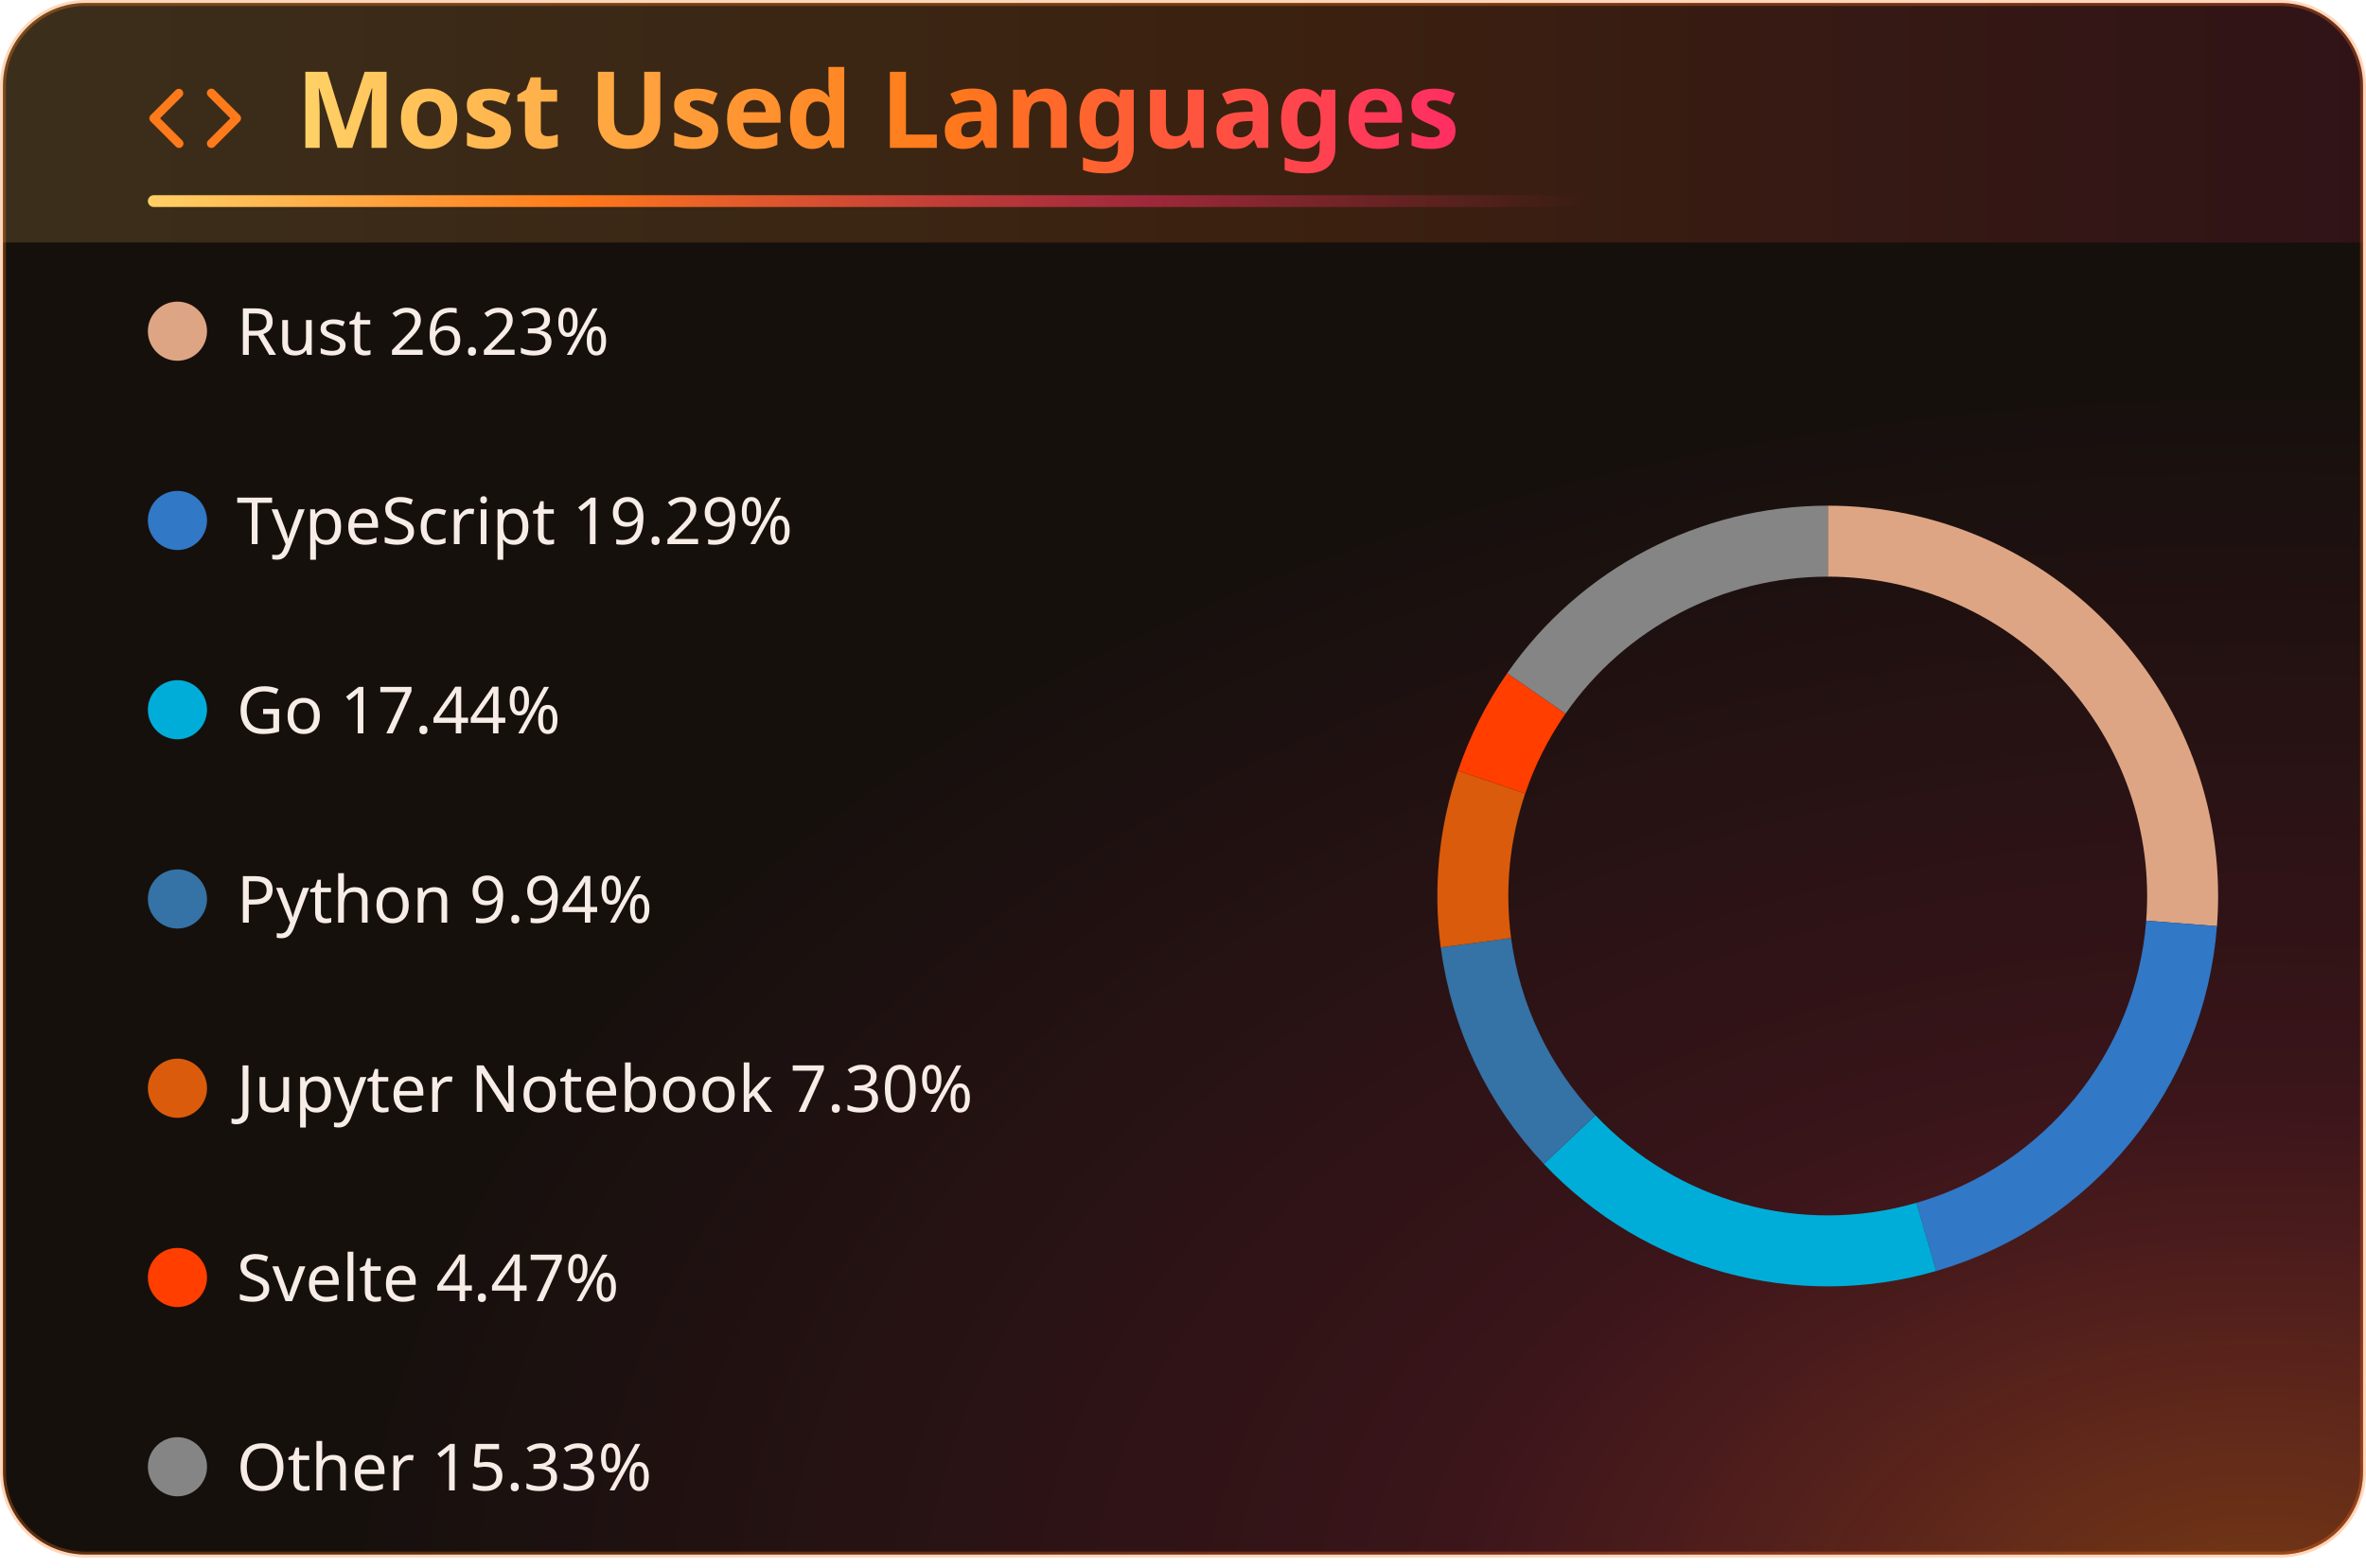
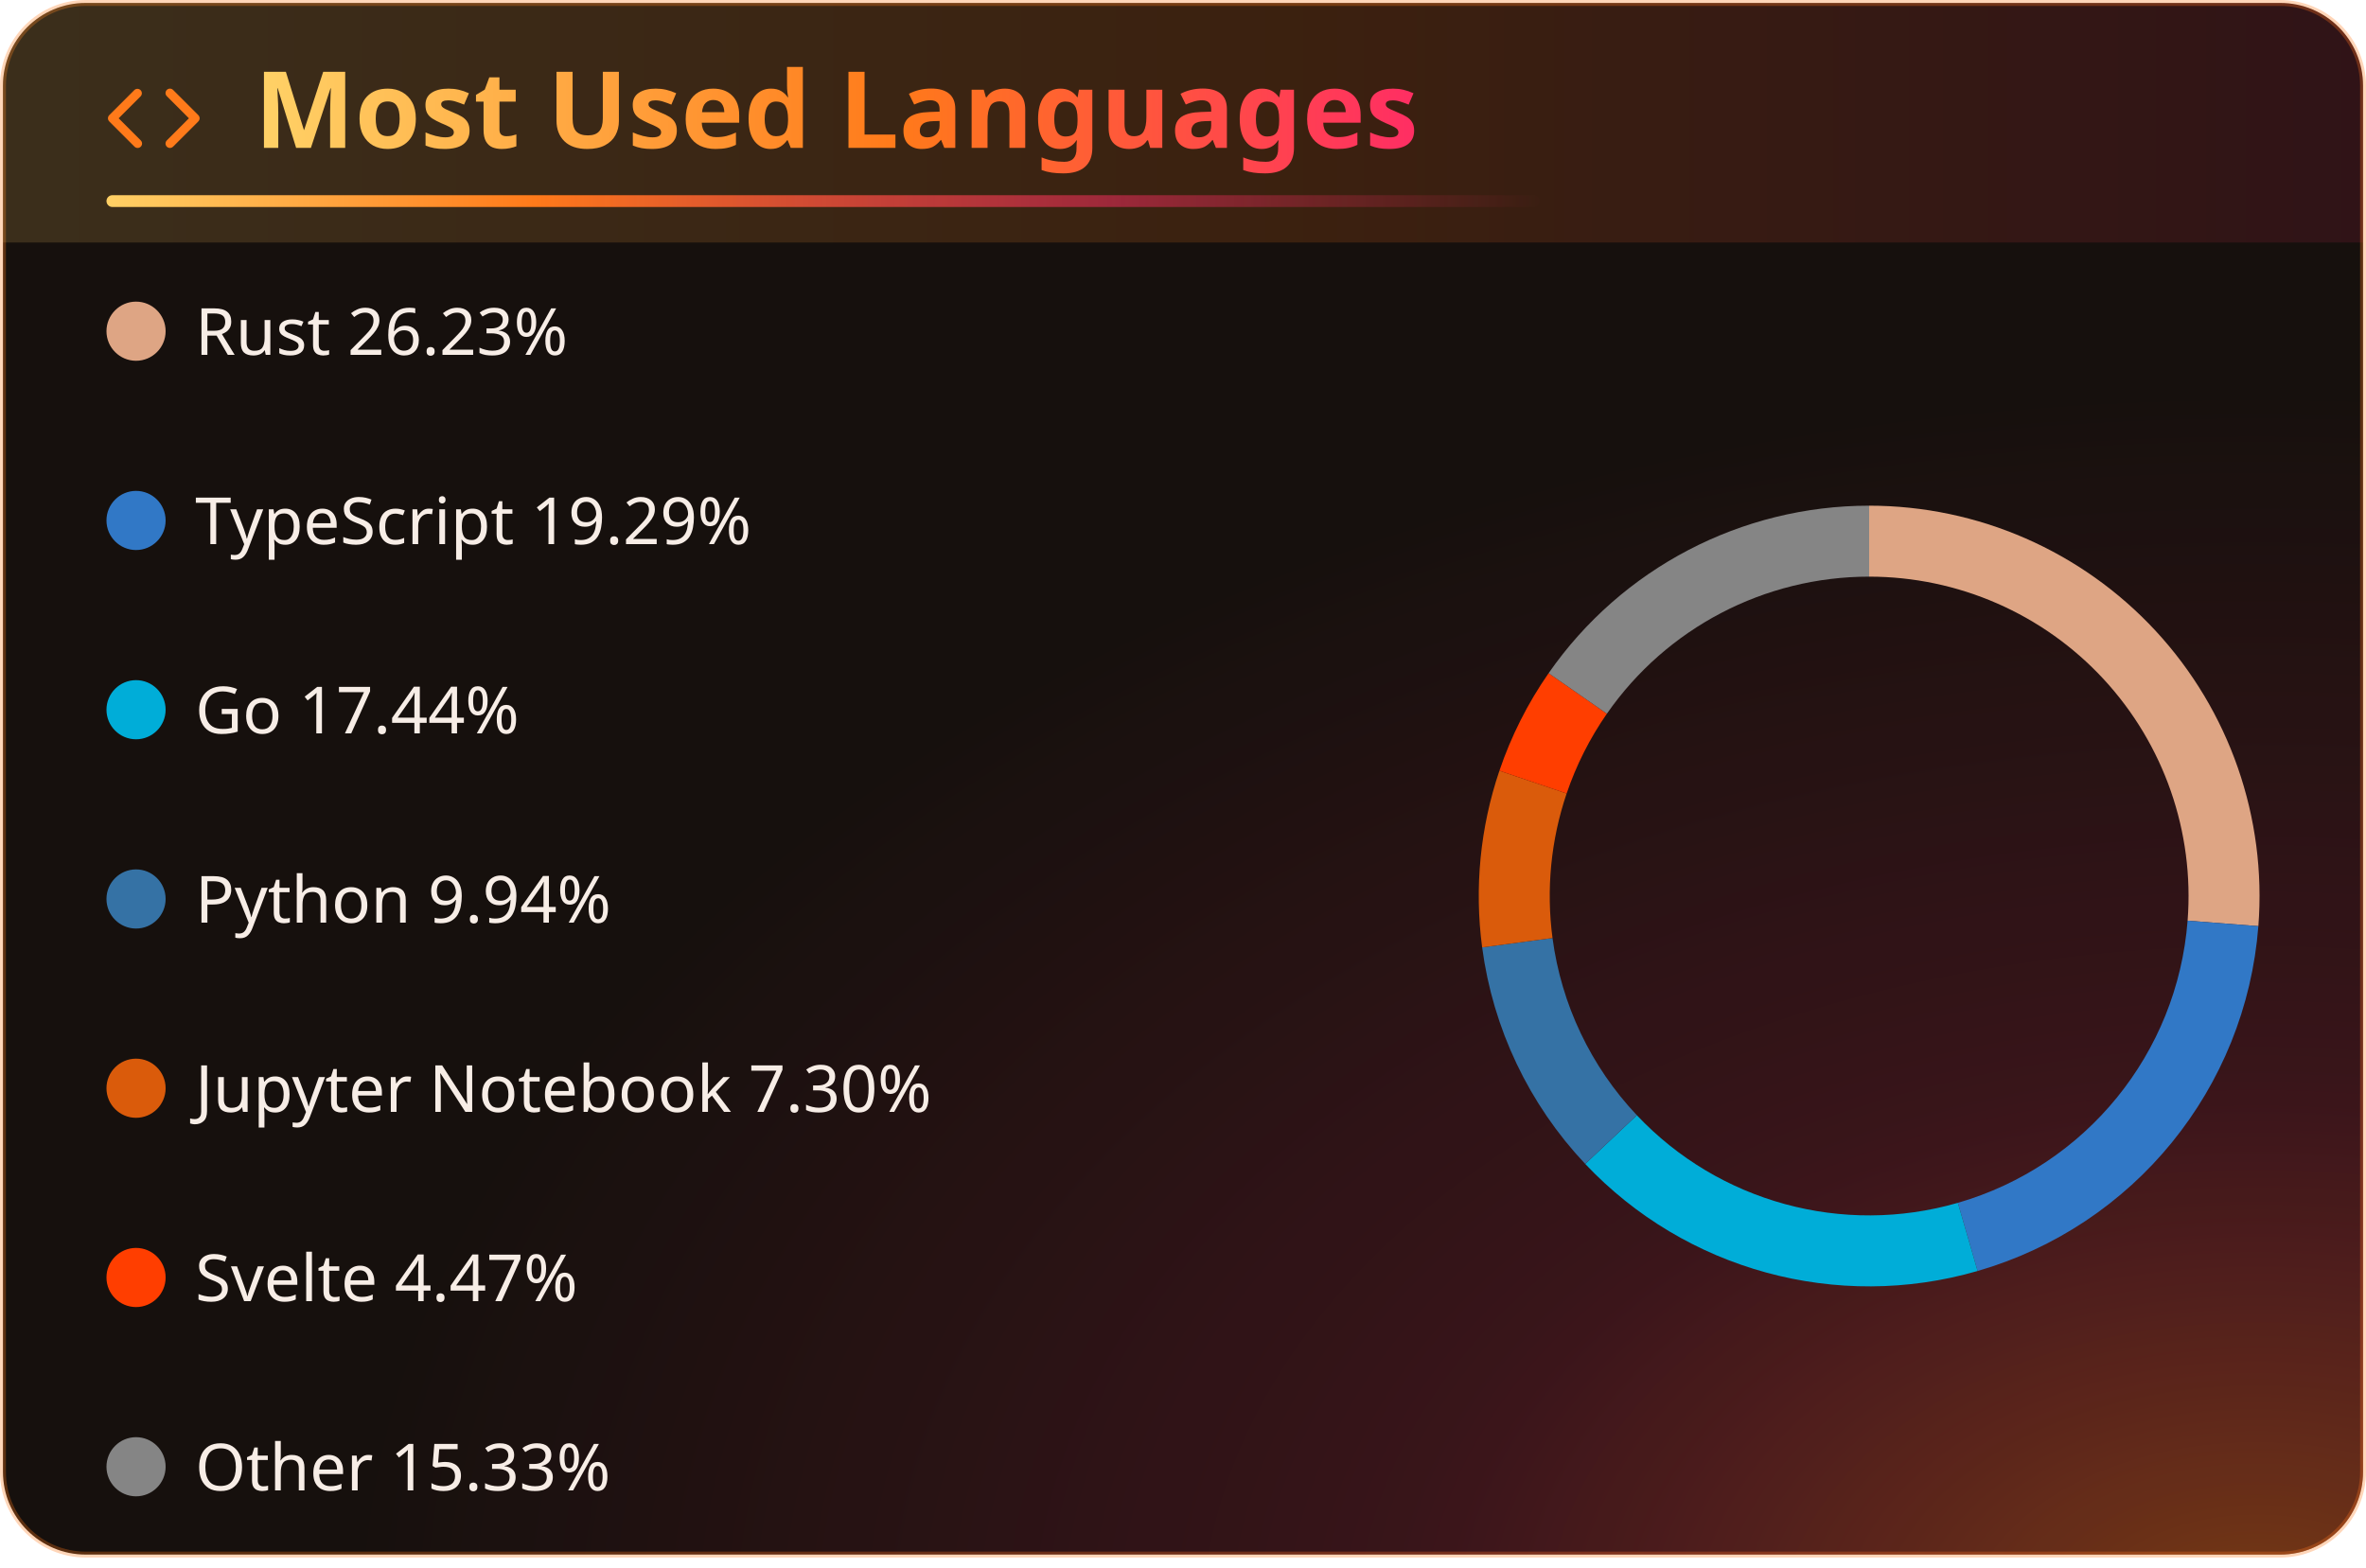
<svg xmlns="http://www.w3.org/2000/svg" width="400" height="265" viewBox="0 0 400 265" fill="none" role="img" aria-labelledby="title-id desc-id">
  <style>
    .header {
      font: 600 18px 'Segoe UI', Ubuntu, "Helvetica Neue", Sans-Serif;
      fill: url(#heat);
      animation: fadeInAnimation 0.8s ease-in-out backwards;
    }
    /* The icon reads against the title rather than with it, so it keeps its own color. */
    .title-icon {
      fill: #ff7a1a;
      animation: fadeInAnimation 0.8s ease-in-out backwards;
    }
    .title-accent {
      transform-box: fill-box;
      transform-origin: left center;
      animation: trailAnimation 0.9s cubic-bezier(0.2, 0.7, 0.2, 1) 0.2s backwards;
    }
    @supports(-moz-appearance: auto) {
      /* Selector detects Firefox */
      .header {
        font-size: 15.5px;
      }
    }
    @keyframes slideInAnimation {
      from {
        width: 0;
      }
      to {
        width: calc(100%-100px);
      }
    }
    @keyframes growWidthAnimation {
      from {
        width: 0;
      }
      to {
        width: 100%;
      }
    }
    .stat {
      font: 400 14px 'Segoe UI', Ubuntu, "Helvetica Neue", Sans-Serif;
      fill: #f7ede6;
    }
    @supports(-moz-appearance: auto) {
      /* Selector detects Firefox */
      .stat {
        font-size: 12px;
      }
    }
    .bold {
      font-weight: 600;
    }
    .lang-name {
      font: 400 11px 'Segoe UI', Ubuntu, "Helvetica Neue", Sans-Serif;
      fill: #f7ede6;
    }
    .stagger {
      animation: fadeInAnimation 0.3s ease-in-out backwards;
    }
    #rect-mask rect {
      animation: slideInAnimation 1s ease-in-out backwards;
    }
    .lang-progress {
      animation: growWidthAnimation 0.6s ease-in-out backwards;
    }
    .progress-background {
      fill: #ffffff33;
    }
    .lang-tip {
      animation: fadeInAnimation 0.4s ease-in-out backwards;
    }
    /* Animations */
    @keyframes scaleInAnimation {
      from {
        transform: translate(-5px, 5px) scale(0);
      }
      to {
        transform: translate(-5px, 5px) scale(1);
      }
    }
    @keyframes fadeInAnimation {
      from {
        opacity: 0;
      }
      to {
        opacity: 1;
      }
    }
    @keyframes trailAnimation {
      from {
        transform: scaleX(0);
      }
    }
    @media (prefers-reduced-motion: reduce) {
      * {
        animation-duration: 0s !important;
        animation-delay: 0s !important;
      }
    }
  </style>
  <defs>
    <linearGradient id="heat" x1="0" y1="0" x2="1" y2="0">
      <stop offset="0" class="heat-0" stop-color="#ffd166" />
      <stop offset="0.55" class="heat-1" stop-color="#ff7a1a" />
      <stop offset="1" class="heat-2" stop-color="#ff2e63" />
    </linearGradient>
    <linearGradient id="heat-trail" x1="0" y1="0" x2="1" y2="0">
      <stop offset="0" class="heat-0" stop-color="#ffd166" />
      <stop offset="0.3" class="heat-1" stop-color="#ff7a1a" />
      <stop offset="0.7" class="heat-2" stop-color="#ff2e63" stop-opacity="0.5" />
      <stop offset="1" class="heat-2" stop-color="#ff2e63" stop-opacity="0" />
    </linearGradient>
    <linearGradient id="heat-band" x1="0" y1="0" x2="1" y2="0">
      <stop offset="0" class="band-0" stop-color="#ffd166" stop-opacity="0.16" />
      <stop offset="0.55" class="band-1" stop-color="#ff7a1a" stop-opacity="0.16" />
      <stop offset="1" class="band-2" stop-color="#ff2e63" stop-opacity="0.112" />
    </linearGradient>
    <radialGradient id="heat-glow" cx="0.95" cy="1.05" r="0.8">
      <stop offset="0" class="glow-core" stop-color="#ff7a1a" stop-opacity="0.42" />
      <stop offset="0.45" class="glow-edge" stop-color="#ff2e63" stop-opacity="0.147" />
      <stop offset="1" class="heat-2" stop-color="#ff2e63" stop-opacity="0" />
    </radialGradient>
  </defs>
  <rect data-testid="card-bg" class="card-bg" x="0.5" y="0.5" rx="14" height="99%" width="399" stroke="#ff7a1a4d" fill="#16100d" stroke-opacity="1" />
  <rect data-testid="card-glow" x="0.5" y="0.5" rx="14" height="99%" width="399" fill="url(#heat-glow)" />
  <path data-testid="title-band" d="M0.5 14.5a14 14 0 0 1 14 -14h371a14 14 0 0 1 14 14v26.5h-399z" fill="url(#heat-band)" />
-   <g data-testid="card-title" transform="translate(25, 25)">
+   <g data-testid="card-title" transform="translate(18, 25)">
    <g>
      <svg class="title-icon" x="0" y="-13" viewBox="0 0 16 16" version="1.1" width="16" height="16">
        <path d="M4.72 3.22a.75.75 0 0 1 1.06 1.06L2.06 8l3.72 3.72a.75.75 0 1 1-1.06 1.06L.47 8.53a.75.75 0 0 1 0-1.06Zm6.56 0a.75.75 0 1 0-1.06 1.06L13.94 8l-3.72 3.72a.75.75 0 1 0 1.06 1.06l4.25-4.25a.75.75 0 0 0 0-1.06Z" />
      </svg>
    </g>
    <g transform="translate(25, 0)">
      <text x="0" y="0" class="header" data-testid="header">Most Used Languages</text>
    </g>
    <rect data-testid="title-accent" class="title-accent" x="0" y="8" width="242.3" height="2" rx="1" fill="url(#heat-trail)" />
  </g>
  <g data-testid="main-card-body" transform="translate(0, 50)">
-     <svg data-testid="lang-items" x="25">
+     <svg data-testid="lang-items" x="18">
      <g data-testid="donut-list" transform="translate(0, 0)">
        <g>
          <g class="stagger" style="animation-delay: 450ms">
            <circle cx="5" cy="6" r="5" fill="#dea584" />
            <text data-testid="lang-name" x="15" y="10" class="lang-name">Rust 26.23%</text>
          </g>
        </g>
        <g transform="translate(0, 32)">
          <g class="stagger" style="animation-delay: 600ms">
            <circle cx="5" cy="6" r="5" fill="#3178c6" />
            <text data-testid="lang-name" x="15" y="10" class="lang-name">TypeScript 19.29%</text>
          </g>
        </g>
        <g transform="translate(0, 64)">
          <g class="stagger" style="animation-delay: 750ms">
            <circle cx="5" cy="6" r="5" fill="#00ADD8" />
            <text data-testid="lang-name" x="15" y="10" class="lang-name">Go 17.44%</text>
          </g>
        </g>
        <g transform="translate(0, 96)">
          <g class="stagger" style="animation-delay: 900ms">
            <circle cx="5" cy="6" r="5" fill="#3572A5" />
            <text data-testid="lang-name" x="15" y="10" class="lang-name">Python 9.94%</text>
          </g>
        </g>
        <g transform="translate(0, 128)">
          <g class="stagger" style="animation-delay: 1050ms">
            <circle cx="5" cy="6" r="5" fill="#DA5B0B" />
            <text data-testid="lang-name" x="15" y="10" class="lang-name">Jupyter Notebook 7.30%</text>
          </g>
        </g>
        <g transform="translate(0, 160)">
          <g class="stagger" style="animation-delay: 1200ms">
            <circle cx="5" cy="6" r="5" fill="#ff3e00" />
            <text data-testid="lang-name" x="15" y="10" class="lang-name">Svelte 4.47%</text>
          </g>
        </g>
        <g transform="translate(0, 192)">
          <g class="stagger" style="animation-delay: 1350ms">
            <circle cx="5" cy="6" r="5" fill="#858585" />
            <text data-testid="lang-name" x="15" y="10" class="lang-name">Other 15.33%</text>
          </g>
        </g>
      </g>
      <g data-testid="donut">
        <g class="stagger" style="animation-delay: 600ms">
-           <path data-testid="lang-donut" size="26.23" d="M 343.821 106.132 A 60 60 0 0 0 284 41.5" stroke="#dea584" fill="none" stroke-width="12" />
+           <path data-testid="lang-donut" size="26.23" d="M 357.821 106.132 A 60 60 0 0 0 298 41.5" stroke="#dea584" fill="none" stroke-width="12" />
        </g>
        <g class="stagger" style="animation-delay: 700ms">
-           <path data-testid="lang-donut" size="19.29" d="M 300.667 159.139 A 60 60 0 0 0 343.821 106.132" stroke="#3178c6" fill="none" stroke-width="12" />
+           <path data-testid="lang-donut" size="19.29" d="M 314.667 159.139 A 60 60 0 0 0 357.821 106.132" stroke="#3178c6" fill="none" stroke-width="12" />
        </g>
        <g class="stagger" style="animation-delay: 800ms">
-           <path data-testid="lang-donut" size="17.44" d="M 240.365 142.683 A 60 60 0 0 0 300.667 159.139" stroke="#00ADD8" fill="none" stroke-width="12" />
+           <path data-testid="lang-donut" size="17.44" d="M 254.365 142.683 A 60 60 0 0 0 314.667 159.139" stroke="#00ADD8" fill="none" stroke-width="12" />
        </g>
        <g class="stagger" style="animation-delay: 900ms">
-           <path data-testid="lang-donut" size="9.94" d="M 224.522 109.394 A 60 60 0 0 0 240.365 142.683" stroke="#3572A5" fill="none" stroke-width="12" />
+           <path data-testid="lang-donut" size="9.94" d="M 238.522 109.394 A 60 60 0 0 0 254.365 142.683" stroke="#3572A5" fill="none" stroke-width="12" />
        </g>
        <g class="stagger" style="animation-delay: 1000ms">
-           <path data-testid="lang-donut" size="7.3" d="M 227.174 82.243 A 60 60 0 0 0 224.522 109.394" stroke="#DA5B0B" fill="none" stroke-width="12" />
+           <path data-testid="lang-donut" size="7.3" d="M 241.174 82.243 A 60 60 0 0 0 238.522 109.394" stroke="#DA5B0B" fill="none" stroke-width="12" />
        </g>
        <g class="stagger" style="animation-delay: 1100ms">
-           <path data-testid="lang-donut" size="4.47" d="M 234.738 67.247 A 60 60 0 0 0 227.174 82.243" stroke="#ff3e00" fill="none" stroke-width="12" />
+           <path data-testid="lang-donut" size="4.47" d="M 248.738 67.247 A 60 60 0 0 0 241.174 82.243" stroke="#ff3e00" fill="none" stroke-width="12" />
        </g>
        <g class="stagger" style="animation-delay: 1200ms">
-           <path data-testid="lang-donut" size="15.33" d="M 284 41.5 A 60 60 0 0 0 234.738 67.247" stroke="#858585" fill="none" stroke-width="12" />
+           <path data-testid="lang-donut" size="15.33" d="M 298 41.5 A 60 60 0 0 0 248.738 67.247" stroke="#858585" fill="none" stroke-width="12" />
        </g>
      </g>
    </svg>
  </g>
</svg>
